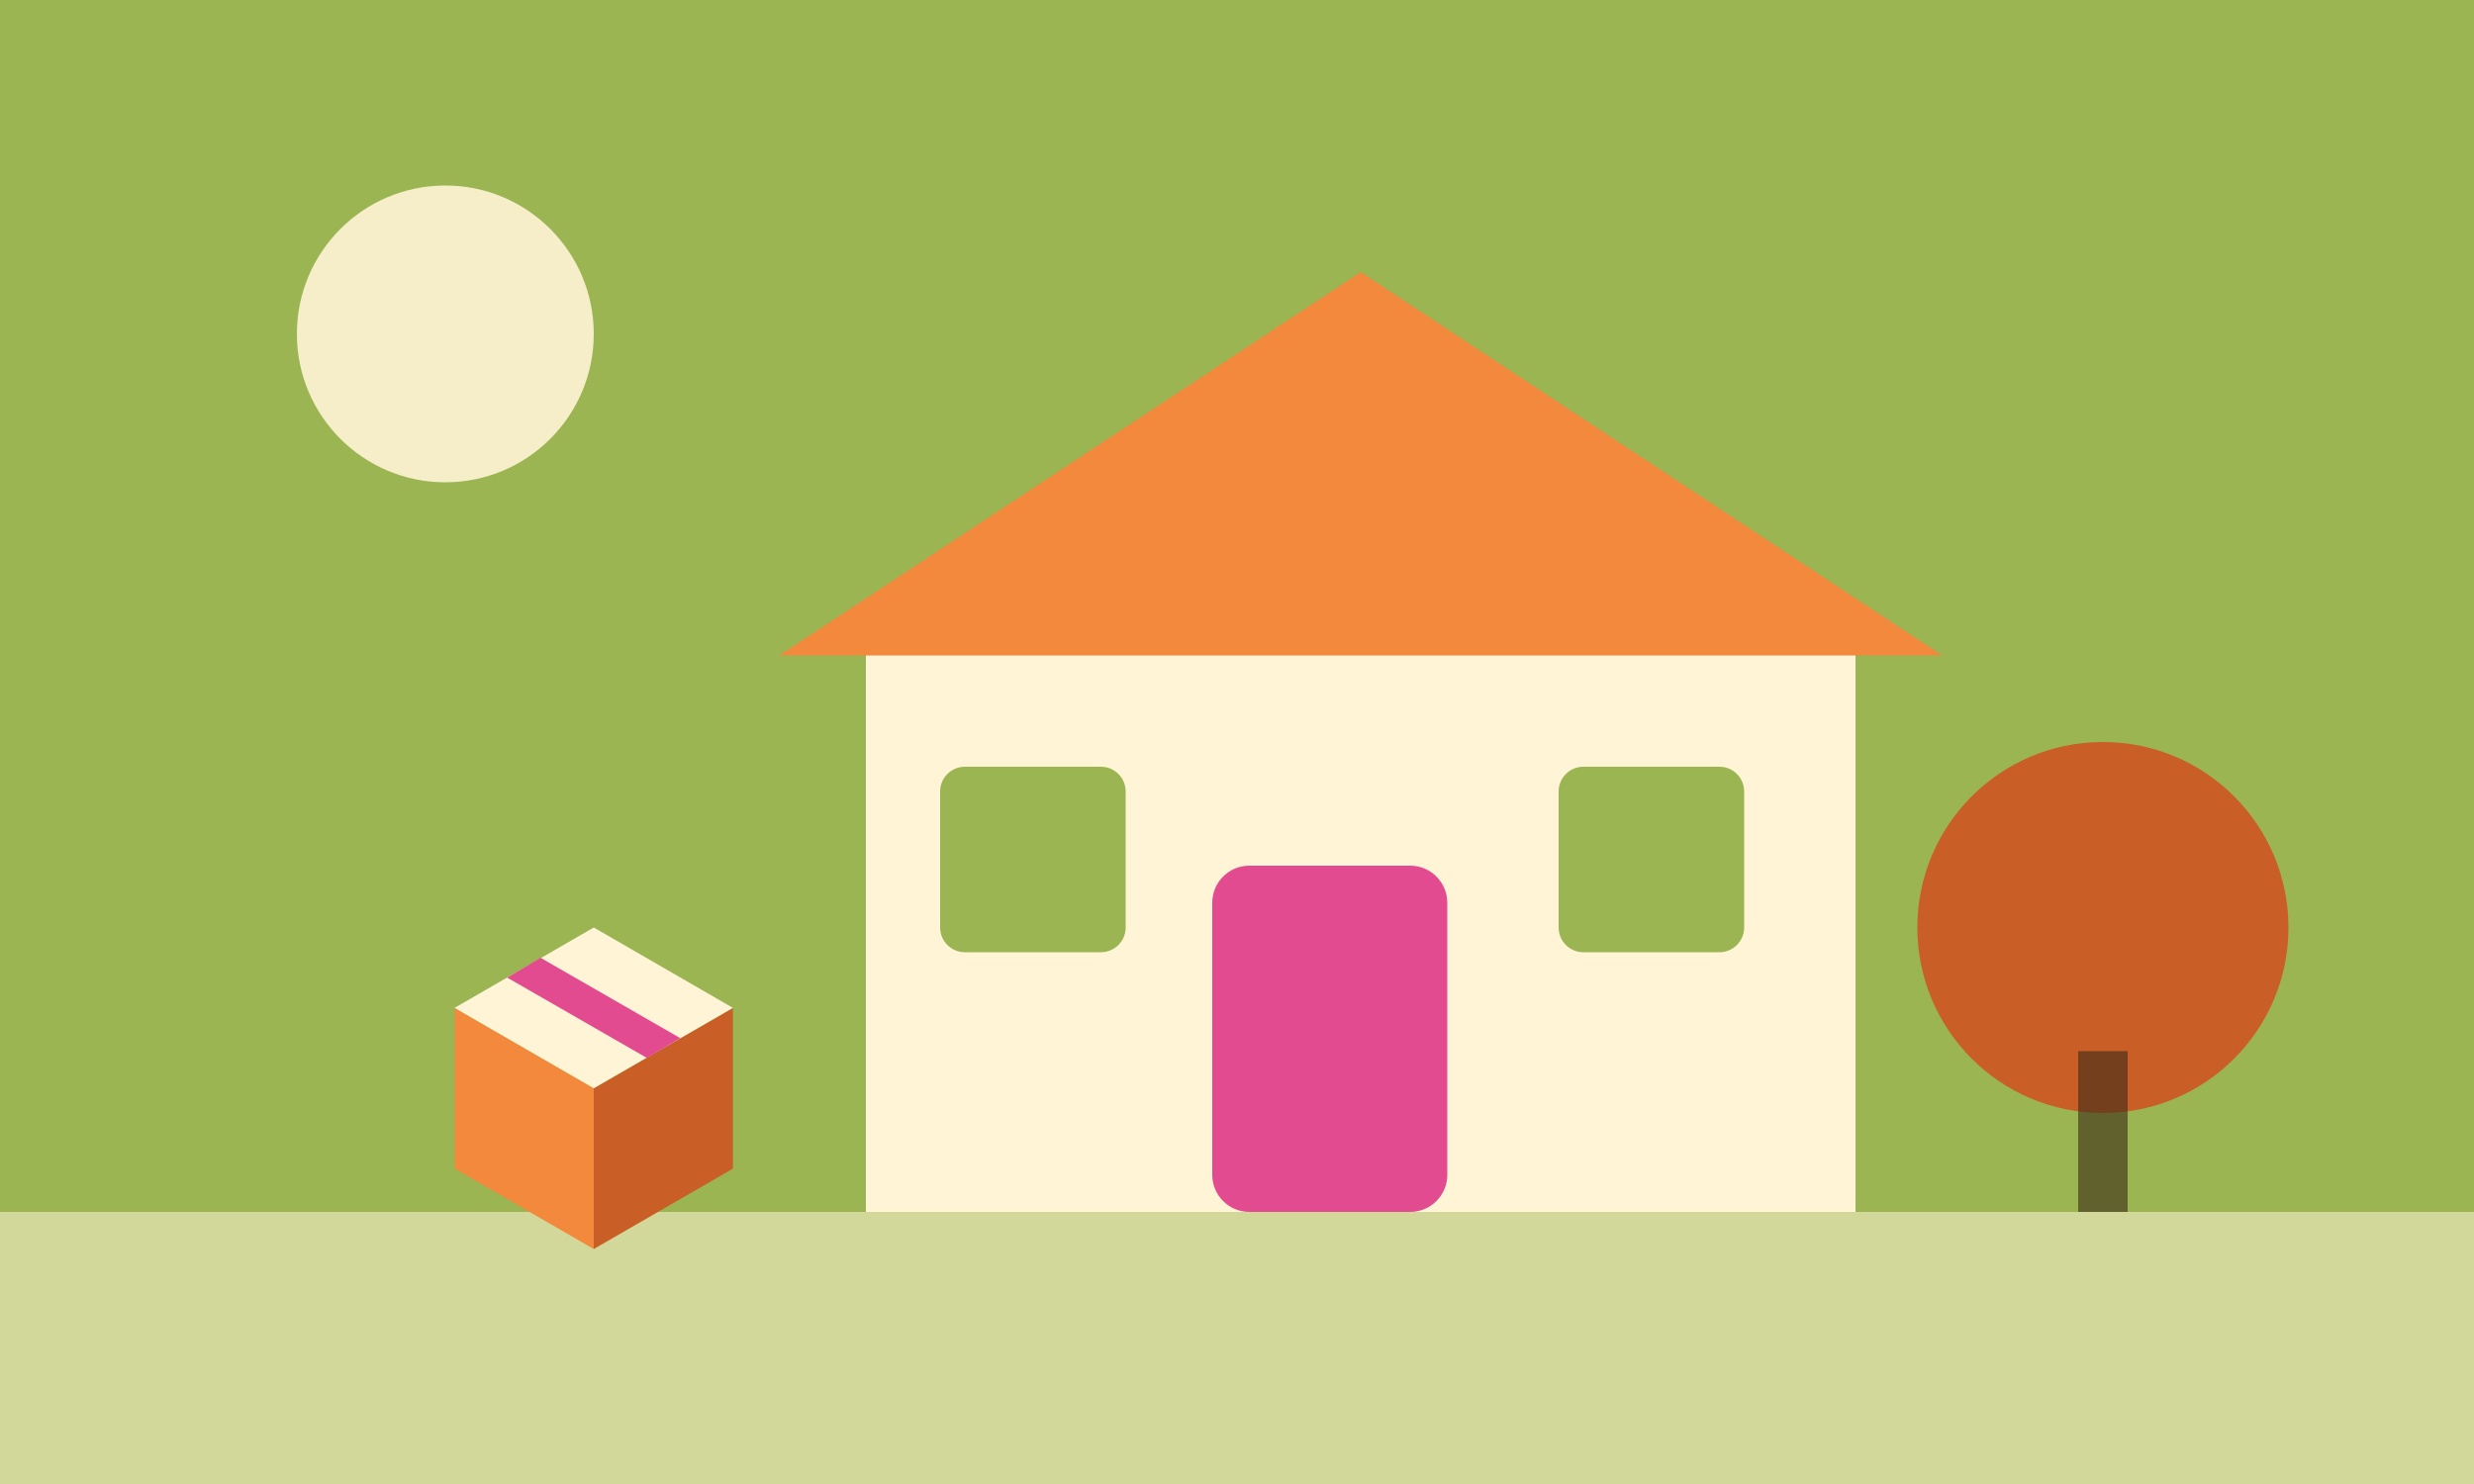
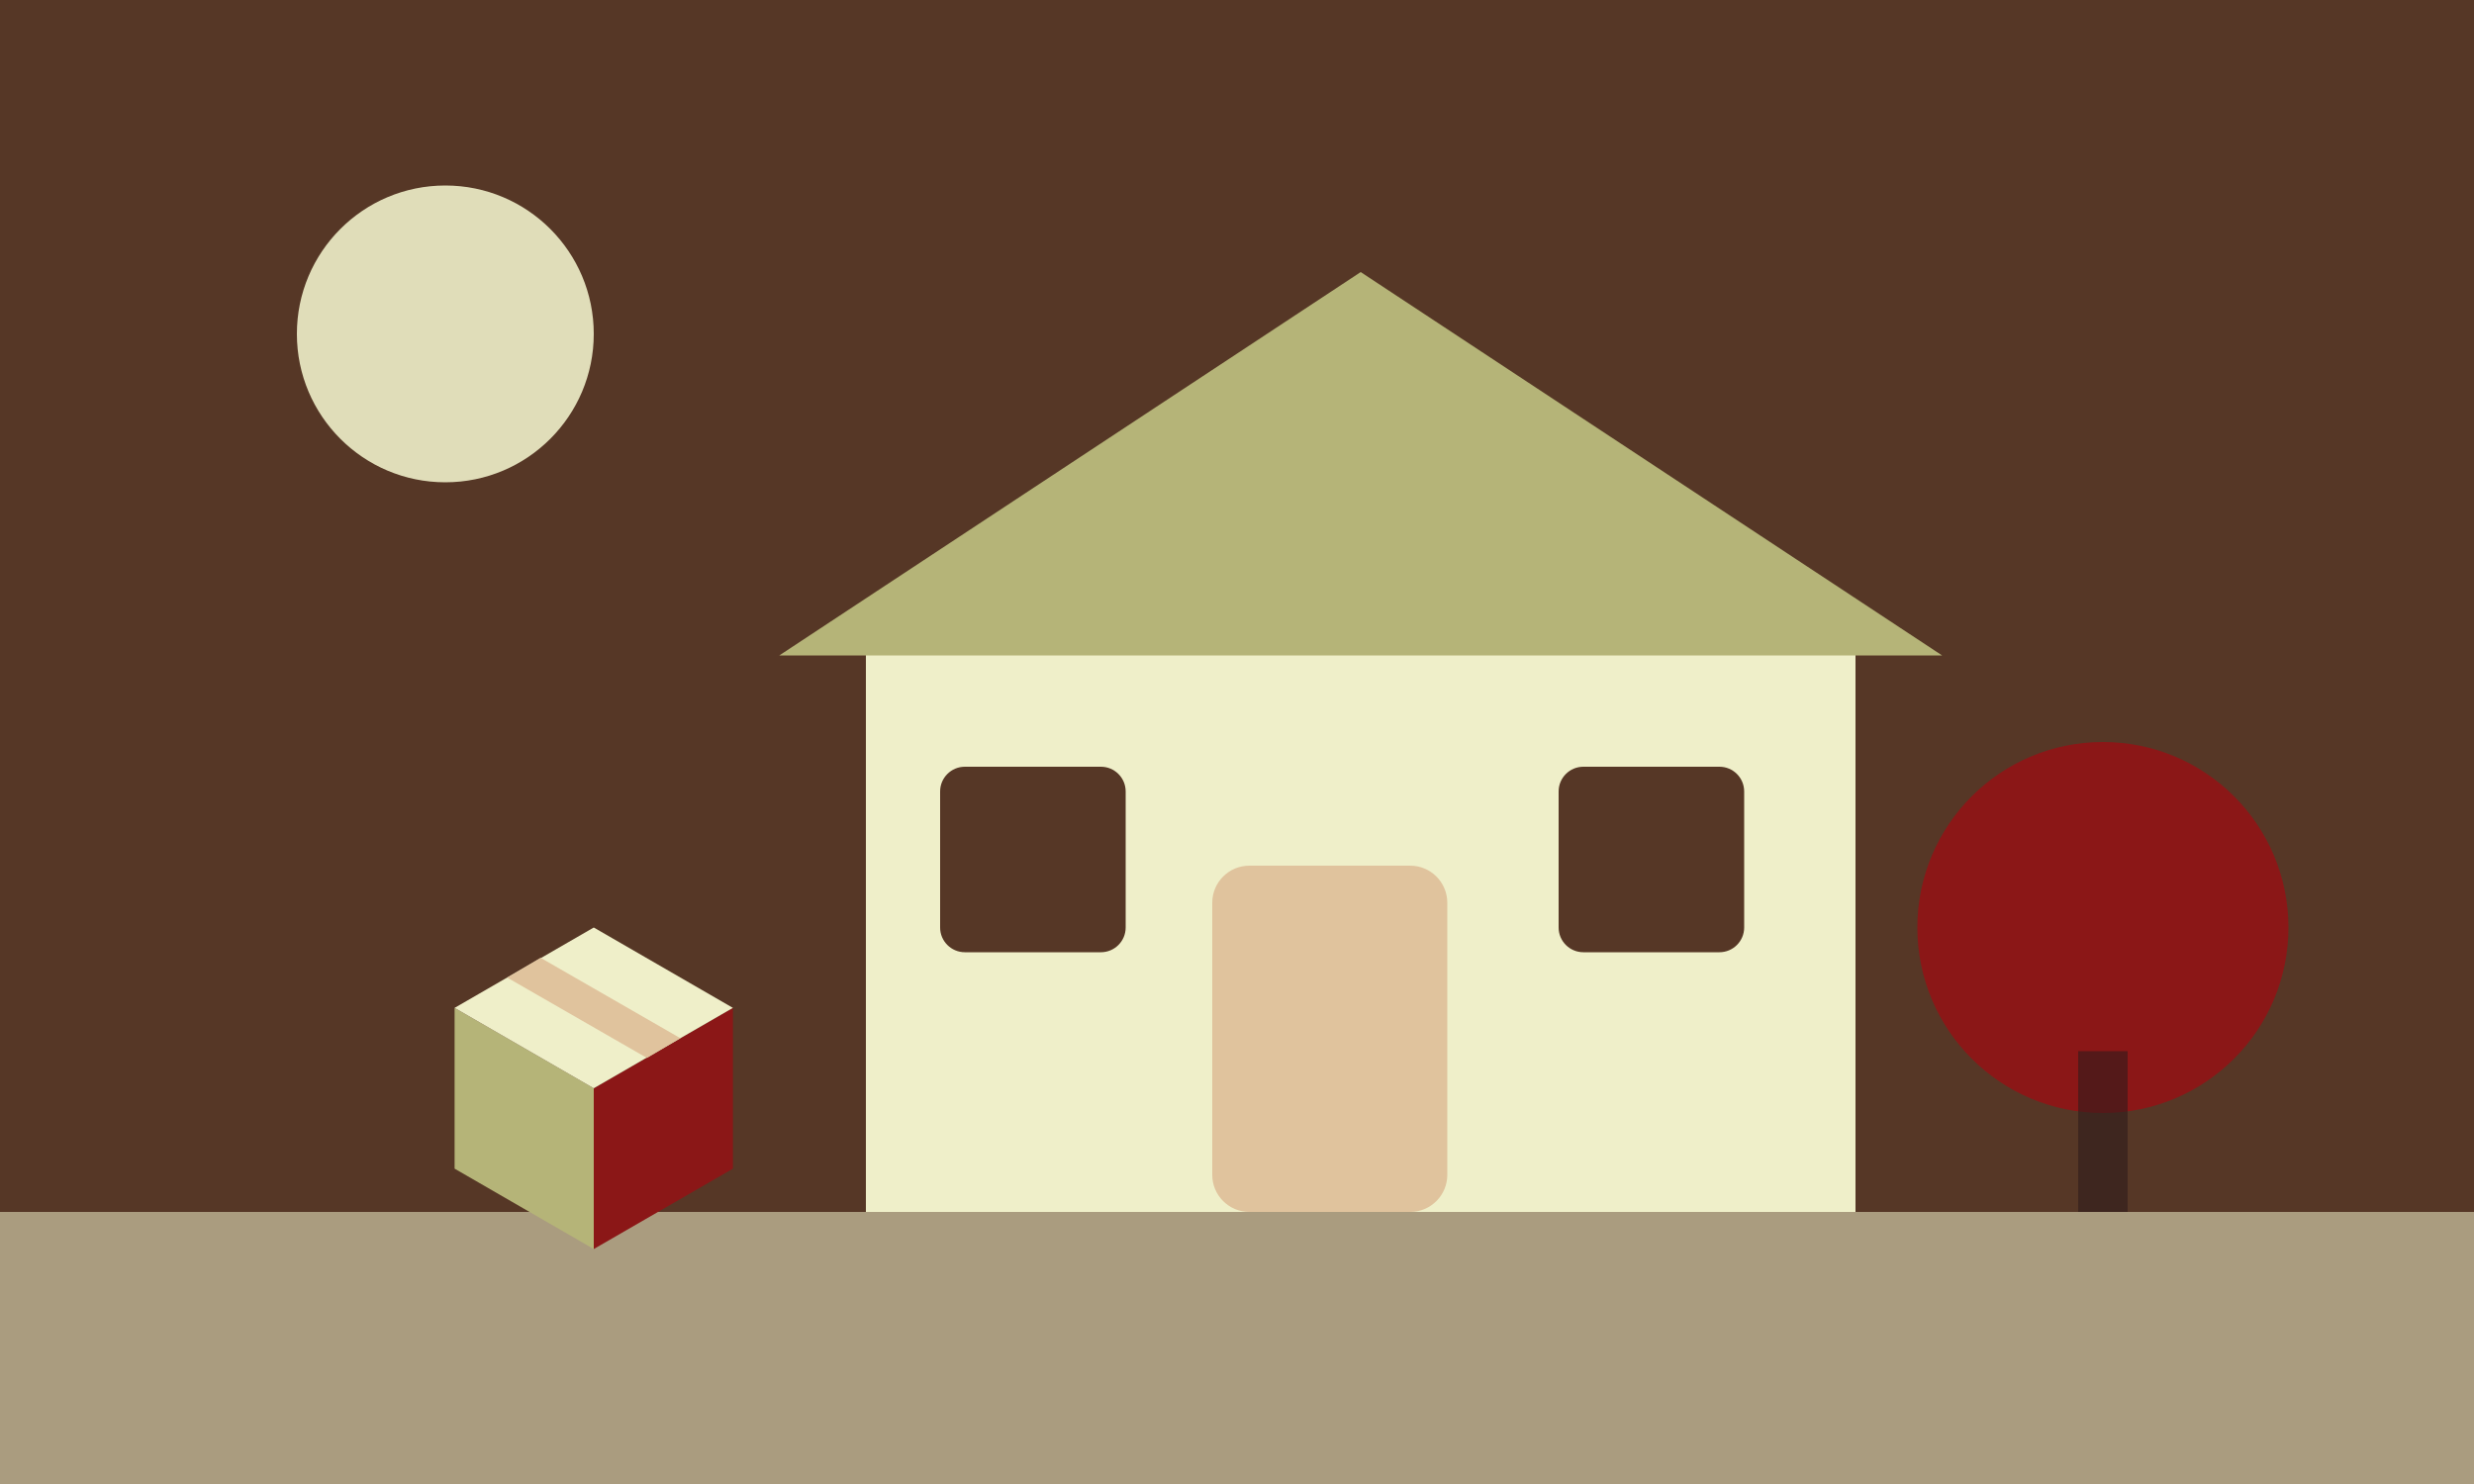
<svg xmlns="http://www.w3.org/2000/svg" viewBox="0 0 400 240" preserveAspectRatio="xMidYMid slice">
-   <rect width="400" height="240" fill="#9bb552" />
-   <circle cx="72" cy="54" r="24" fill="#fff4d6" opacity=".9" />
-   <rect x="0" y="196" width="400" height="44" fill="#fff4d6" opacity=".55" />
-   <rect x="228" y="62" width="18" height="40" fill="#c95f27" />
-   <rect x="140" y="104" width="160" height="92" fill="#fff4d6" />
-   <polygon points="126,106 220,44 314,106" fill="#f2893d" />
-   <rect x="196" y="140" width="38" height="56" rx="6" fill="#e24b8f" />
-   <rect x="152" y="124" width="30" height="30" rx="4" fill="#9bb552" />
-   <rect x="252" y="124" width="30" height="30" rx="4" fill="#9bb552" />
-   <polygon points="73.5,163.0 96.0,176.0 96.0,202.0 73.5,189.0" fill="#f2893d" />
-   <polygon points="96.0,176.0 118.5,163.0 118.5,189.0 96.0,202.0" fill="#c95f27" />
-   <polygon points="96.0,150.0 118.5,163.0 96.0,176.0 73.5,163.0" fill="#fff4d6" />
-   <polygon points="87.4,154.9 82.0,158.1 104.6,171.1 110.0,167.9" fill="#e24b8f" />
-   <circle cx="340" cy="150" r="30" fill="#c95f27" />
-   <rect x="336" y="170" width="8" height="26" fill="#3b2a14" opacity=".6" />
+   <rect width="400" height="240" fill="#563726" />
+   <circle cx="72" cy="54" r="24" fill="#EFEFC9" opacity=".9" />
+   <rect x="0" y="196" width="400" height="44" fill="#EFEFC9" opacity=".55" />
+   <rect x="228" y="62" width="18" height="40" fill="#8B1717" />
+   <rect x="140" y="104" width="160" height="92" fill="#EFEFC9" />
+   <polygon points="126,106 220,44 314,106" fill="#B5B478" />
+   <rect x="196" y="140" width="38" height="56" rx="6" fill="#E0C39D" />
+   <rect x="152" y="124" width="30" height="30" rx="4" fill="#563726" />
+   <rect x="252" y="124" width="30" height="30" rx="4" fill="#563726" />
+   <polygon points="73.5,163.0 96.0,176.0 96.0,202.0 73.5,189.0" fill="#B5B478" />
+   <polygon points="96.0,176.0 118.5,163.0 118.5,189.0 96.0,202.0" fill="#8B1717" />
+   <polygon points="96.0,150.0 118.5,163.0 96.0,176.0 73.5,163.0" fill="#EFEFC9" />
+   <polygon points="87.4,154.9 82.0,158.1 104.6,171.1 110.0,167.9" fill="#E0C39D" />
+   <circle cx="340" cy="150" r="30" fill="#8B1717" />
+   <rect x="336" y="170" width="8" height="26" fill="#2F1B1A" opacity=".6" />
</svg>
